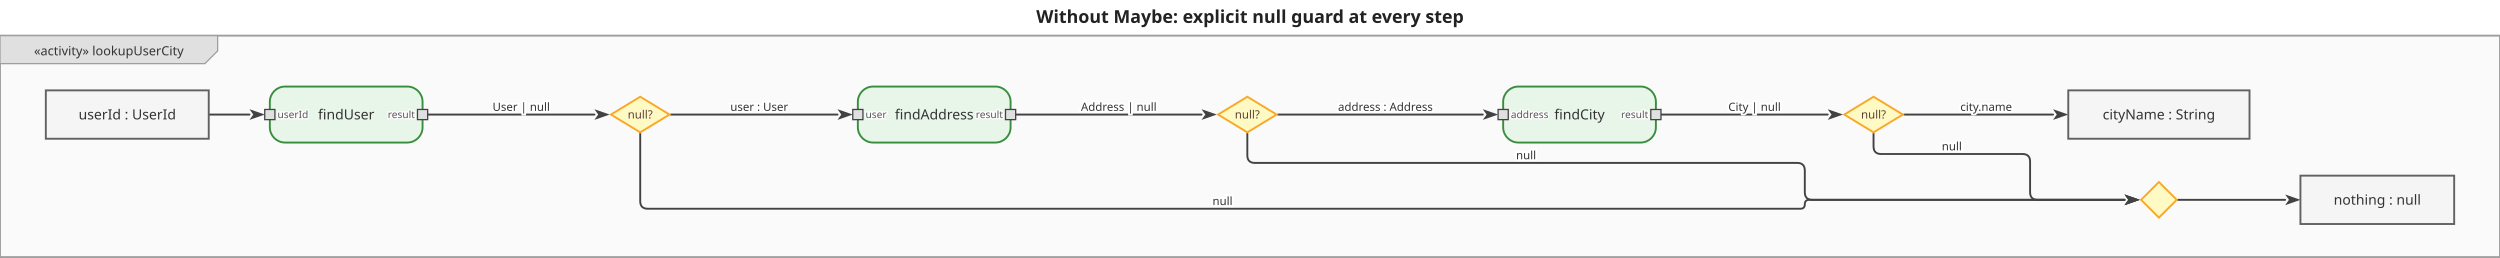
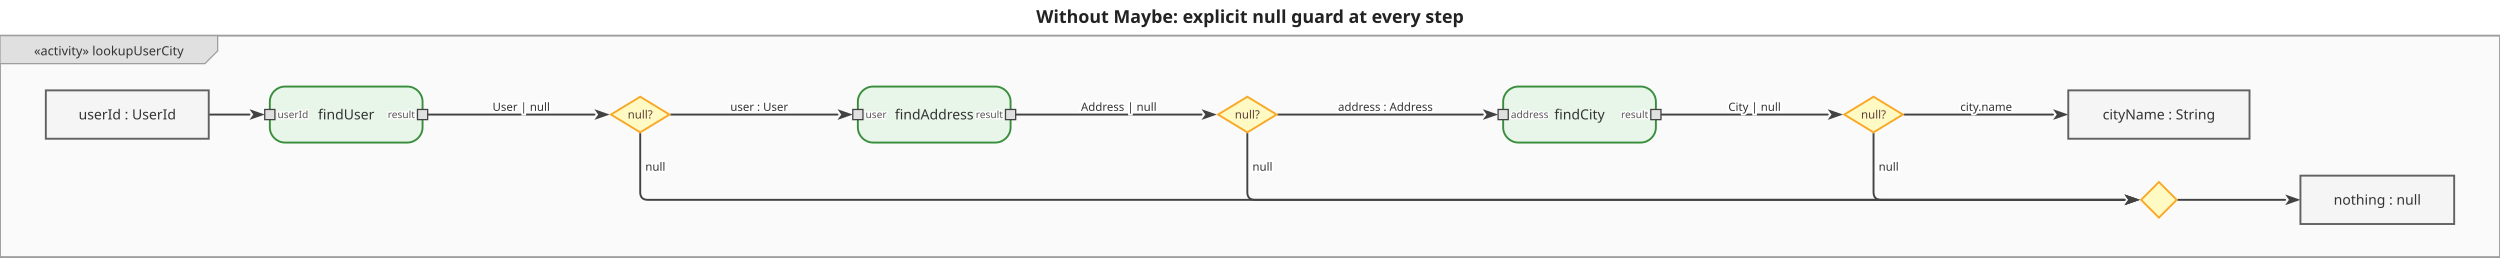
<svg xmlns="http://www.w3.org/2000/svg" viewBox="0 0 1964.2 202" width="1964.2" height="202">
  <defs>
    <marker id="arrowFilled" viewBox="0 0 10 10" refX="0" refY="5" markerWidth="8" markerHeight="8" orient="auto-start-reverse">
      <path d="M0,1.5 L10,5 L0,8.5 L2.5,5 Z" fill="#424242" />
    </marker>
    <marker id="arrowOpen" viewBox="0 0 10 10" refX="0" refY="5" markerWidth="8" markerHeight="8" orient="auto-start-reverse">
      <path d="M0,1.5 L10,5 L0,8.5" fill="none" stroke="#424242" stroke-width="1.25" />
    </marker>
    <marker id="arrowHof" viewBox="0 0 10 10" refX="0" refY="5" markerWidth="8" markerHeight="8" orient="auto-start-reverse">
      <path d="M0,1.5 L10,5 L0,8.5 L2.5,5 Z" fill="#00796b" />
    </marker>
  </defs>
  <rect width="1964.2" height="202" fill="white" />
  <text x="982.1" y="18" text-anchor="middle" font-size="14" font-weight="bold" font-family="sans-serif" fill="#222">Without Maybe: explicit null guard at every step</text>
  <g transform="translate(0,28)">
    <rect x="0" y="0" width="1964.2" height="174" fill="#fafafa" stroke="#9e9e9e" stroke-width="1.5" />
    <g class="diagram-frame-tab tab-activity">
      <path d="M0,0 L171,0 L171,12 L161,22 L0,22 Z" fill="#e0e0e0" stroke="#9e9e9e" stroke-width="1" />
      <text x="85.5" y="12" text-anchor="middle" font-size="10" font-family="sans-serif" dominant-baseline="middle" fill="#333">«activity» lookupUserCity</text>
    </g>
    <g class="edge">
      <path d="M164.0,62.0 L196.0,62.0" fill="none" stroke="#424242" stroke-width="1.5" stroke-linejoin="round" stroke-linecap="round" marker-end="url(#arrowFilled)" />
    </g>
    <g class="edge">
      <path d="M336.0,62.0 L467.0,62.0" fill="none" stroke="#424242" stroke-width="1.5" stroke-linejoin="round" stroke-linecap="round" marker-end="url(#arrowFilled)" />
      <text x="409.5" y="56" text-anchor="middle" dominant-baseline="middle" font-size="9" font-family="sans-serif" fill="#333" stroke="white" stroke-width="3" paint-order="stroke fill">User | null</text>
    </g>
    <g class="edge">
-       <path d="M503.0,77.0 L503.0,130.0 Q503.0,136.0 509.0,136.0 L1414.5,136.0 Q1418.0,136.0 1418.0,132.5 L1418.0,132.5 Q1418.0,129.0 1421.5,129.0 L1669.2,129.0" fill="none" stroke="#424242" stroke-width="1.5" stroke-linejoin="round" stroke-linecap="round" marker-end="url(#arrowFilled)" />
-       <text x="960.5" y="130" text-anchor="middle" dominant-baseline="middle" font-size="9" font-family="sans-serif" fill="#333" stroke="white" stroke-width="3" paint-order="stroke fill">null</text>
+       <path d="M503.0,77.0 L503.0,123.0 Q503.0,129.0 509.0,129.0 L1669.2,129.0" fill="none" stroke="#424242" stroke-width="1.5" stroke-linejoin="round" stroke-linecap="round" marker-end="url(#arrowFilled)" />
+       <text x="507" y="103" text-anchor="start" dominant-baseline="middle" font-size="9" font-family="sans-serif" fill="#333" stroke="white" stroke-width="3" paint-order="stroke fill">null</text>
    </g>
    <g class="edge">
      <path d="M527.0,62.0 L658.0,62.0" fill="none" stroke="#424242" stroke-width="1.5" stroke-linejoin="round" stroke-linecap="round" marker-end="url(#arrowFilled)" />
      <text x="596.5" y="56" text-anchor="middle" dominant-baseline="middle" font-size="9" font-family="sans-serif" fill="#333" stroke="white" stroke-width="3" paint-order="stroke fill">user : User</text>
    </g>
    <g class="edge">
      <path d="M798.0,62.0 L944.0,62.0" fill="none" stroke="#424242" stroke-width="1.5" stroke-linejoin="round" stroke-linecap="round" marker-end="url(#arrowFilled)" />
      <text x="879" y="56" text-anchor="middle" dominant-baseline="middle" font-size="9" font-family="sans-serif" fill="#333" stroke="white" stroke-width="3" paint-order="stroke fill">Address | null</text>
    </g>
    <g class="edge">
-       <path d="M980.0,77.0 L980.0,94.0 Q980.0,100.0 986.0,100.0 L1412.0,100.0 Q1418.0,100.0 1418.0,106.0 L1418.0,123.0 Q1418.0,129.0 1424.0,129.0 L1669.2,129.0" fill="none" stroke="#424242" stroke-width="1.5" stroke-linejoin="round" stroke-linecap="round" marker-end="url(#arrowFilled)" />
-       <text x="1199" y="94" text-anchor="middle" dominant-baseline="middle" font-size="9" font-family="sans-serif" fill="#333" stroke="white" stroke-width="3" paint-order="stroke fill">null</text>
+       <path d="M980.0,77.0 L980.0,123.0 Q980.0,129.0 986.0,129.0 L1669.2,129.0" fill="none" stroke="#424242" stroke-width="1.5" stroke-linejoin="round" stroke-linecap="round" marker-end="url(#arrowFilled)" />
+       <text x="984" y="103" text-anchor="start" dominant-baseline="middle" font-size="9" font-family="sans-serif" fill="#333" stroke="white" stroke-width="3" paint-order="stroke fill">null</text>
    </g>
    <g class="edge">
      <path d="M1004.0,62.0 L1165.0,62.0" fill="none" stroke="#424242" stroke-width="1.5" stroke-linejoin="round" stroke-linecap="round" marker-end="url(#arrowFilled)" />
      <text x="1088.5" y="56" text-anchor="middle" dominant-baseline="middle" font-size="9" font-family="sans-serif" fill="#333" stroke="white" stroke-width="3" paint-order="stroke fill">address : Address</text>
    </g>
    <g class="edge">
      <path d="M1305.0,62.0 L1436.0,62.0" fill="none" stroke="#424242" stroke-width="1.5" stroke-linejoin="round" stroke-linecap="round" marker-end="url(#arrowFilled)" />
      <text x="1378.5" y="56" text-anchor="middle" dominant-baseline="middle" font-size="9" font-family="sans-serif" fill="#333" stroke="white" stroke-width="3" paint-order="stroke fill">City | null</text>
    </g>
    <g class="edge">
-       <path d="M1472.0,77.0 L1472.0,87.0 Q1472.0,93.0 1478.0,93.0 L1589.0,93.0 Q1595.0,93.0 1595.0,99.0 L1595.0,123.0 Q1595.0,129.0 1601.0,129.0 L1669.2,129.0" fill="none" stroke="#424242" stroke-width="1.5" stroke-linejoin="round" stroke-linecap="round" marker-end="url(#arrowFilled)" />
-       <text x="1533.5" y="87" text-anchor="middle" dominant-baseline="middle" font-size="9" font-family="sans-serif" fill="#333" stroke="white" stroke-width="3" paint-order="stroke fill">null</text>
+       <path d="M1472.0,77.0 L1472.0,123.0 Q1472.0,129.0 1478.0,129.0 L1669.2,129.0" fill="none" stroke="#424242" stroke-width="1.5" stroke-linejoin="round" stroke-linecap="round" marker-end="url(#arrowFilled)" />
+       <text x="1476" y="103" text-anchor="start" dominant-baseline="middle" font-size="9" font-family="sans-serif" fill="#333" stroke="white" stroke-width="3" paint-order="stroke fill">null</text>
    </g>
    <g class="edge">
      <path d="M1496.0,62.0 L1613.0,62.0" fill="none" stroke="#424242" stroke-width="1.5" stroke-linejoin="round" stroke-linecap="round" marker-end="url(#arrowFilled)" />
      <text x="1560.5" y="56" text-anchor="middle" dominant-baseline="middle" font-size="9" font-family="sans-serif" fill="#333" stroke="white" stroke-width="3" paint-order="stroke fill">city.name</text>
    </g>
    <g class="edge">
      <path d="M1711.2,129.0 L1795.4,129.0" fill="none" stroke="#424242" stroke-width="1.5" stroke-linejoin="round" stroke-linecap="round" marker-end="url(#arrowFilled)" />
    </g>
    <g class="action-node">
      <rect x="212" y="40" width="120" height="44" rx="12" fill="#e8f5e9" stroke="#388e3c" stroke-width="1.5" />
      <text class="action-label" x="272" y="62" text-anchor="middle" font-size="11" font-family="sans-serif" dominant-baseline="middle" fill="#333">findUser</text>
      <g class="pin pin-in">
        <rect x="208" y="58" width="8" height="8" fill="#e0e0e0" stroke="#424242" stroke-width="1" />
        <text x="218" y="62" text-anchor="start" font-size="8" font-family="sans-serif" dominant-baseline="middle" fill="#555" stroke="white" stroke-width="2" paint-order="stroke fill">userId</text>
      </g>
      <g class="pin pin-out">
        <rect x="328" y="58" width="8" height="8" fill="#e0e0e0" stroke="#424242" stroke-width="1" />
        <text x="326" y="62" text-anchor="end" font-size="8" font-family="sans-serif" dominant-baseline="middle" fill="#555" stroke="white" stroke-width="2" paint-order="stroke fill">result</text>
      </g>
    </g>
    <g class="action-node">
      <rect x="674" y="40" width="120" height="44" rx="12" fill="#e8f5e9" stroke="#388e3c" stroke-width="1.5" />
      <text class="action-label" x="734" y="62" text-anchor="middle" font-size="11" font-family="sans-serif" dominant-baseline="middle" fill="#333">findAddress</text>
      <g class="pin pin-in">
        <rect x="670" y="58" width="8" height="8" fill="#e0e0e0" stroke="#424242" stroke-width="1" />
        <text x="680" y="62" text-anchor="start" font-size="8" font-family="sans-serif" dominant-baseline="middle" fill="#555" stroke="white" stroke-width="2" paint-order="stroke fill">user</text>
      </g>
      <g class="pin pin-out">
        <rect x="790" y="58" width="8" height="8" fill="#e0e0e0" stroke="#424242" stroke-width="1" />
        <text x="788" y="62" text-anchor="end" font-size="8" font-family="sans-serif" dominant-baseline="middle" fill="#555" stroke="white" stroke-width="2" paint-order="stroke fill">result</text>
      </g>
    </g>
    <g class="action-node">
      <rect x="1181" y="40" width="120" height="44" rx="12" fill="#e8f5e9" stroke="#388e3c" stroke-width="1.5" />
      <text class="action-label" x="1241" y="62" text-anchor="middle" font-size="11" font-family="sans-serif" dominant-baseline="middle" fill="#333">findCity</text>
      <g class="pin pin-in">
        <rect x="1177" y="58" width="8" height="8" fill="#e0e0e0" stroke="#424242" stroke-width="1" />
        <text x="1187" y="62" text-anchor="start" font-size="8" font-family="sans-serif" dominant-baseline="middle" fill="#555" stroke="white" stroke-width="2" paint-order="stroke fill">address</text>
      </g>
      <g class="pin pin-out">
        <rect x="1297" y="58" width="8" height="8" fill="#e0e0e0" stroke="#424242" stroke-width="1" />
        <text x="1295" y="62" text-anchor="end" font-size="8" font-family="sans-serif" dominant-baseline="middle" fill="#555" stroke="white" stroke-width="2" paint-order="stroke fill">result</text>
      </g>
    </g>
    <g class="object-node">
      <rect x="36" y="43" width="128" height="38" fill="#f5f5f5" stroke="#616161" stroke-width="1.5" />
      <text x="100" y="62" text-anchor="middle" font-size="11" font-family="sans-serif" dominant-baseline="middle" fill="#333">userId : UserId</text>
    </g>
    <g class="object-node">
      <rect x="1807.4" y="110" width="120.8" height="38" fill="#f5f5f5" stroke="#616161" stroke-width="1.5" />
      <text x="1867.8" y="129" text-anchor="middle" font-size="11" font-family="sans-serif" dominant-baseline="middle" fill="#333">nothing : null</text>
    </g>
    <g class="object-node">
      <rect x="1625" y="43" width="142.4" height="38" fill="#f5f5f5" stroke="#616161" stroke-width="1.5" />
      <text x="1696.2" y="62" text-anchor="middle" font-size="11" font-family="sans-serif" dominant-baseline="middle" fill="#333">cityName : String</text>
    </g>
    <g class="decision-node">
      <polygon points="503,48 526,62 503,76 480,62" fill="#fff9c4" stroke="#f9a825" stroke-width="1.5" />
      <text x="503" y="62" text-anchor="middle" font-size="9" font-family="sans-serif" dominant-baseline="middle" fill="#5d4037">null?</text>
    </g>
    <g class="decision-node">
      <polygon points="980,48 1003,62 980,76 957,62" fill="#fff9c4" stroke="#f9a825" stroke-width="1.5" />
      <text x="980" y="62" text-anchor="middle" font-size="9" font-family="sans-serif" dominant-baseline="middle" fill="#5d4037">null?</text>
    </g>
    <g class="decision-node">
      <polygon points="1472,48 1495,62 1472,76 1449,62" fill="#fff9c4" stroke="#f9a825" stroke-width="1.5" />
      <text x="1472" y="62" text-anchor="middle" font-size="9" font-family="sans-serif" dominant-baseline="middle" fill="#5d4037">null?</text>
    </g>
    <g class="merge-node">
      <polygon points="1696.2,115 1710.2,129 1696.2,143 1682.2,129" fill="#fff9c4" stroke="#f9a825" stroke-width="1.5" />
    </g>
  </g>
</svg>
